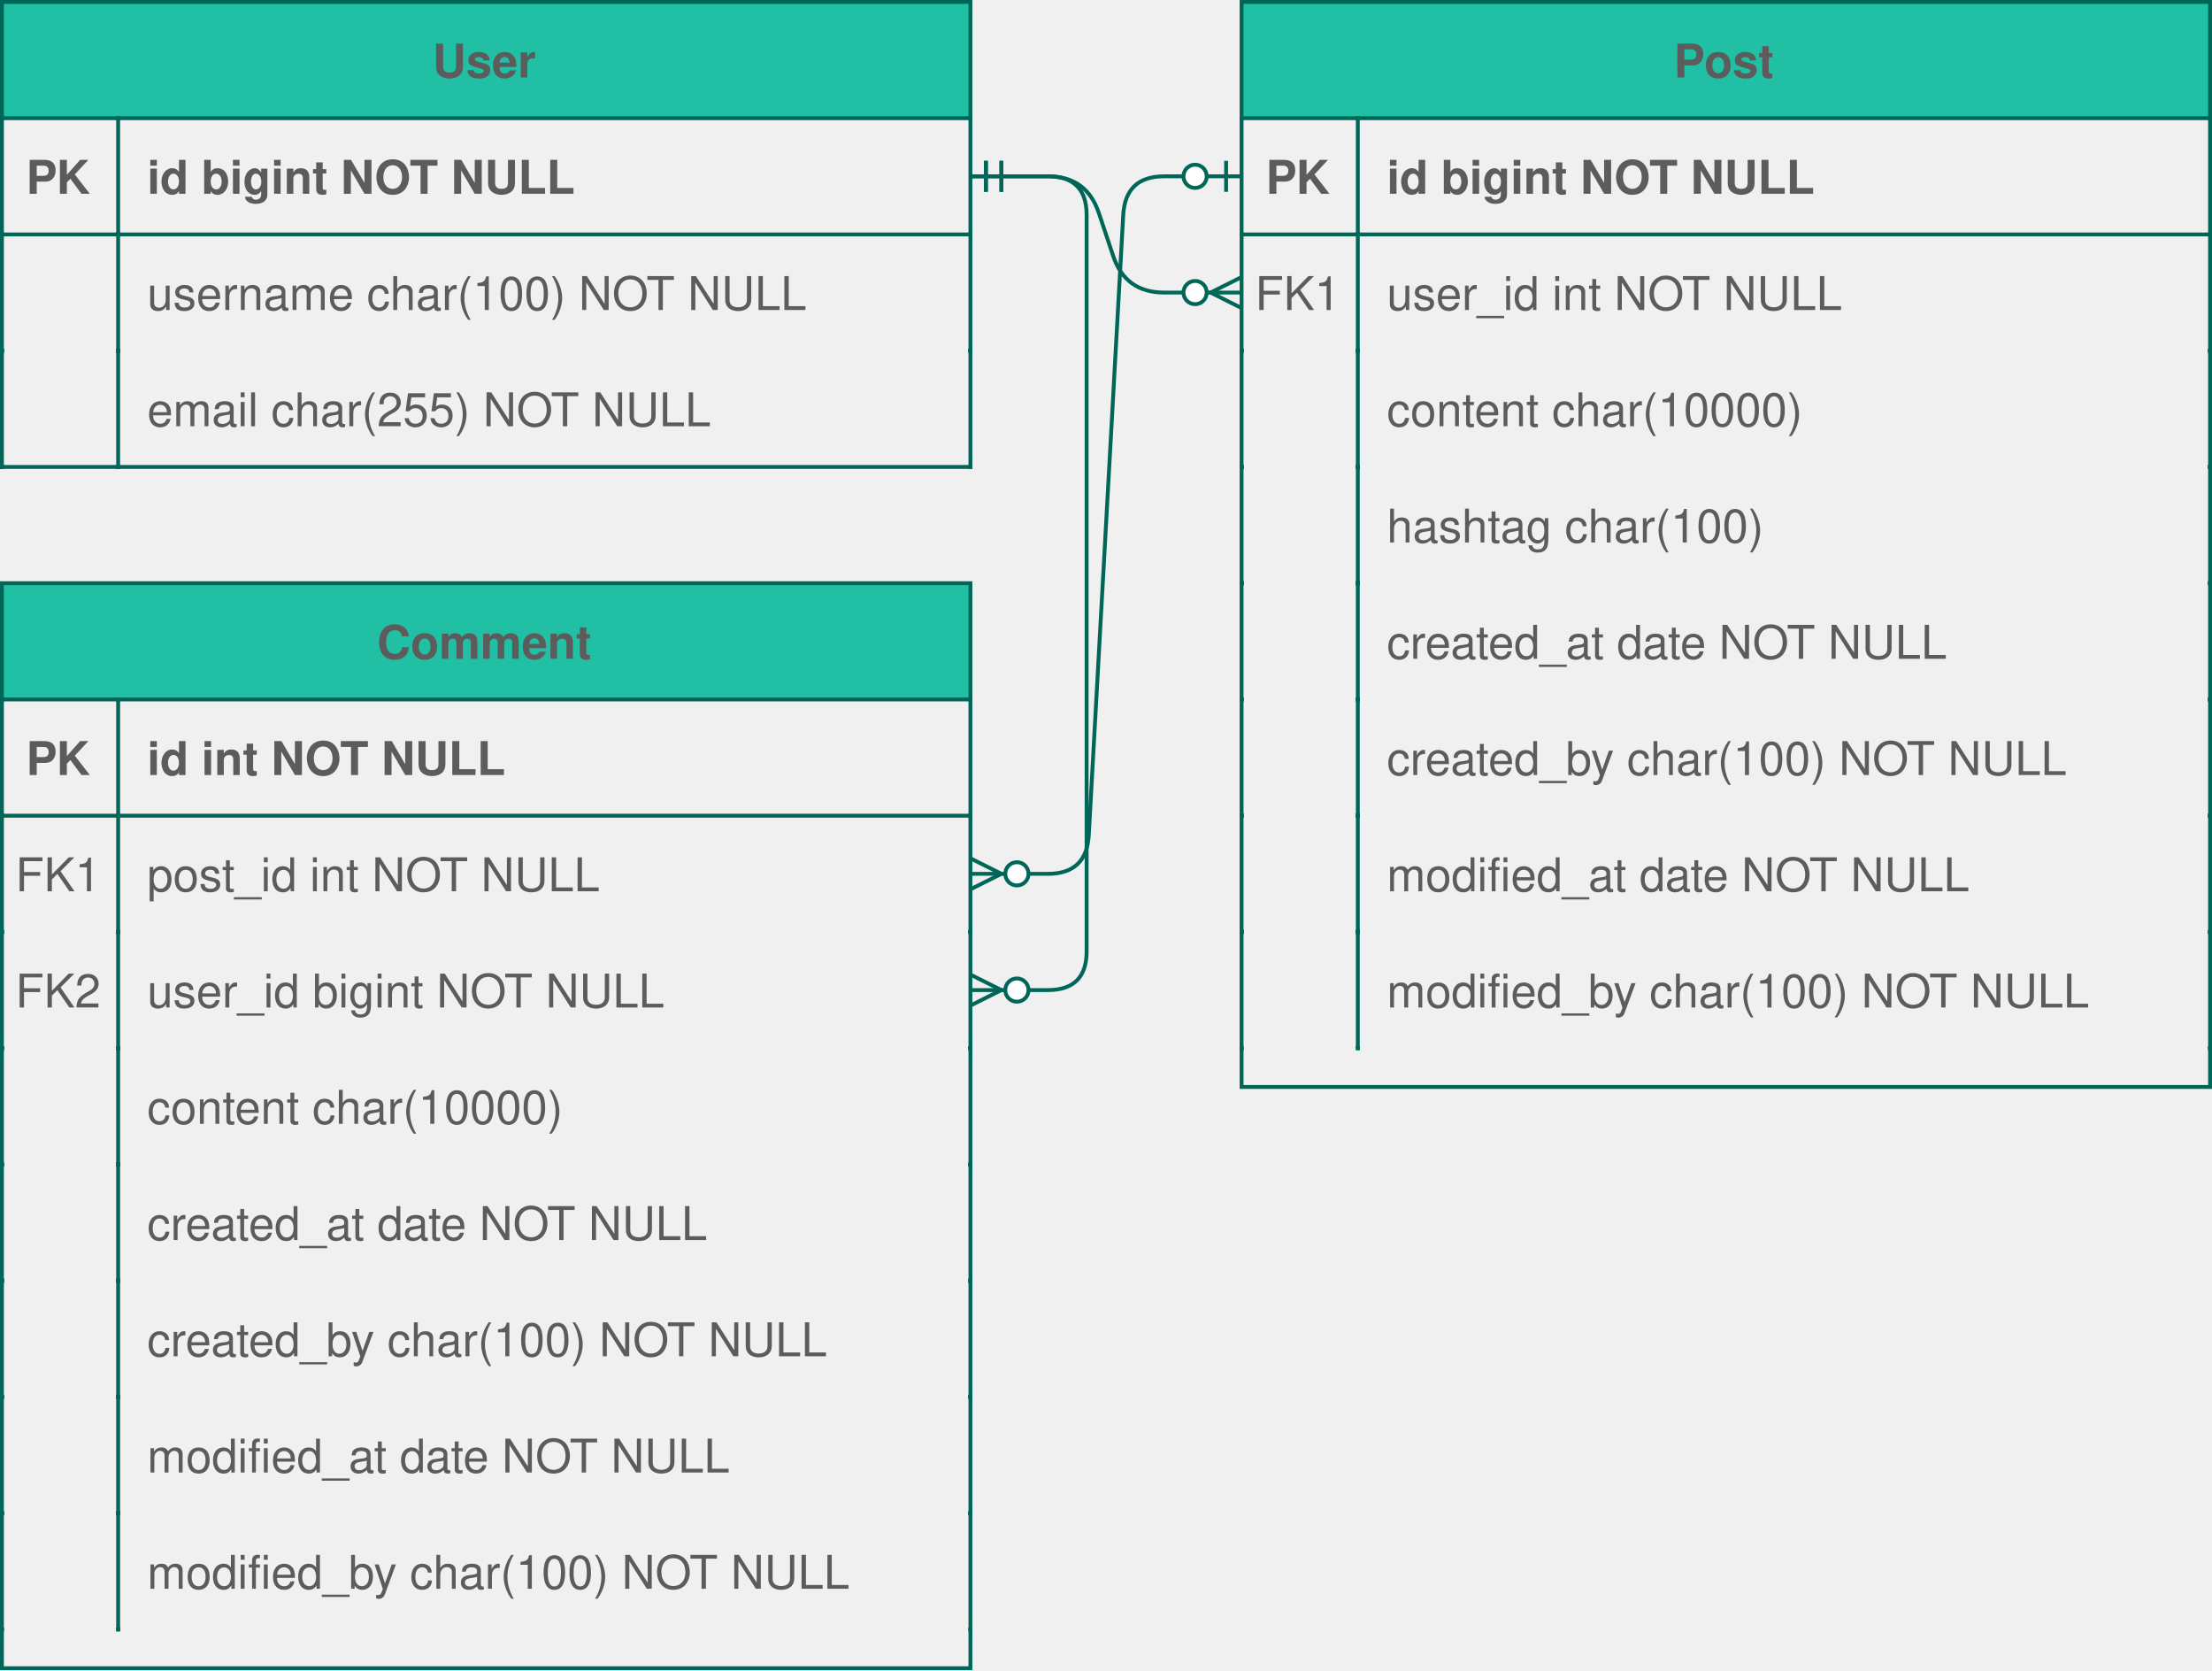
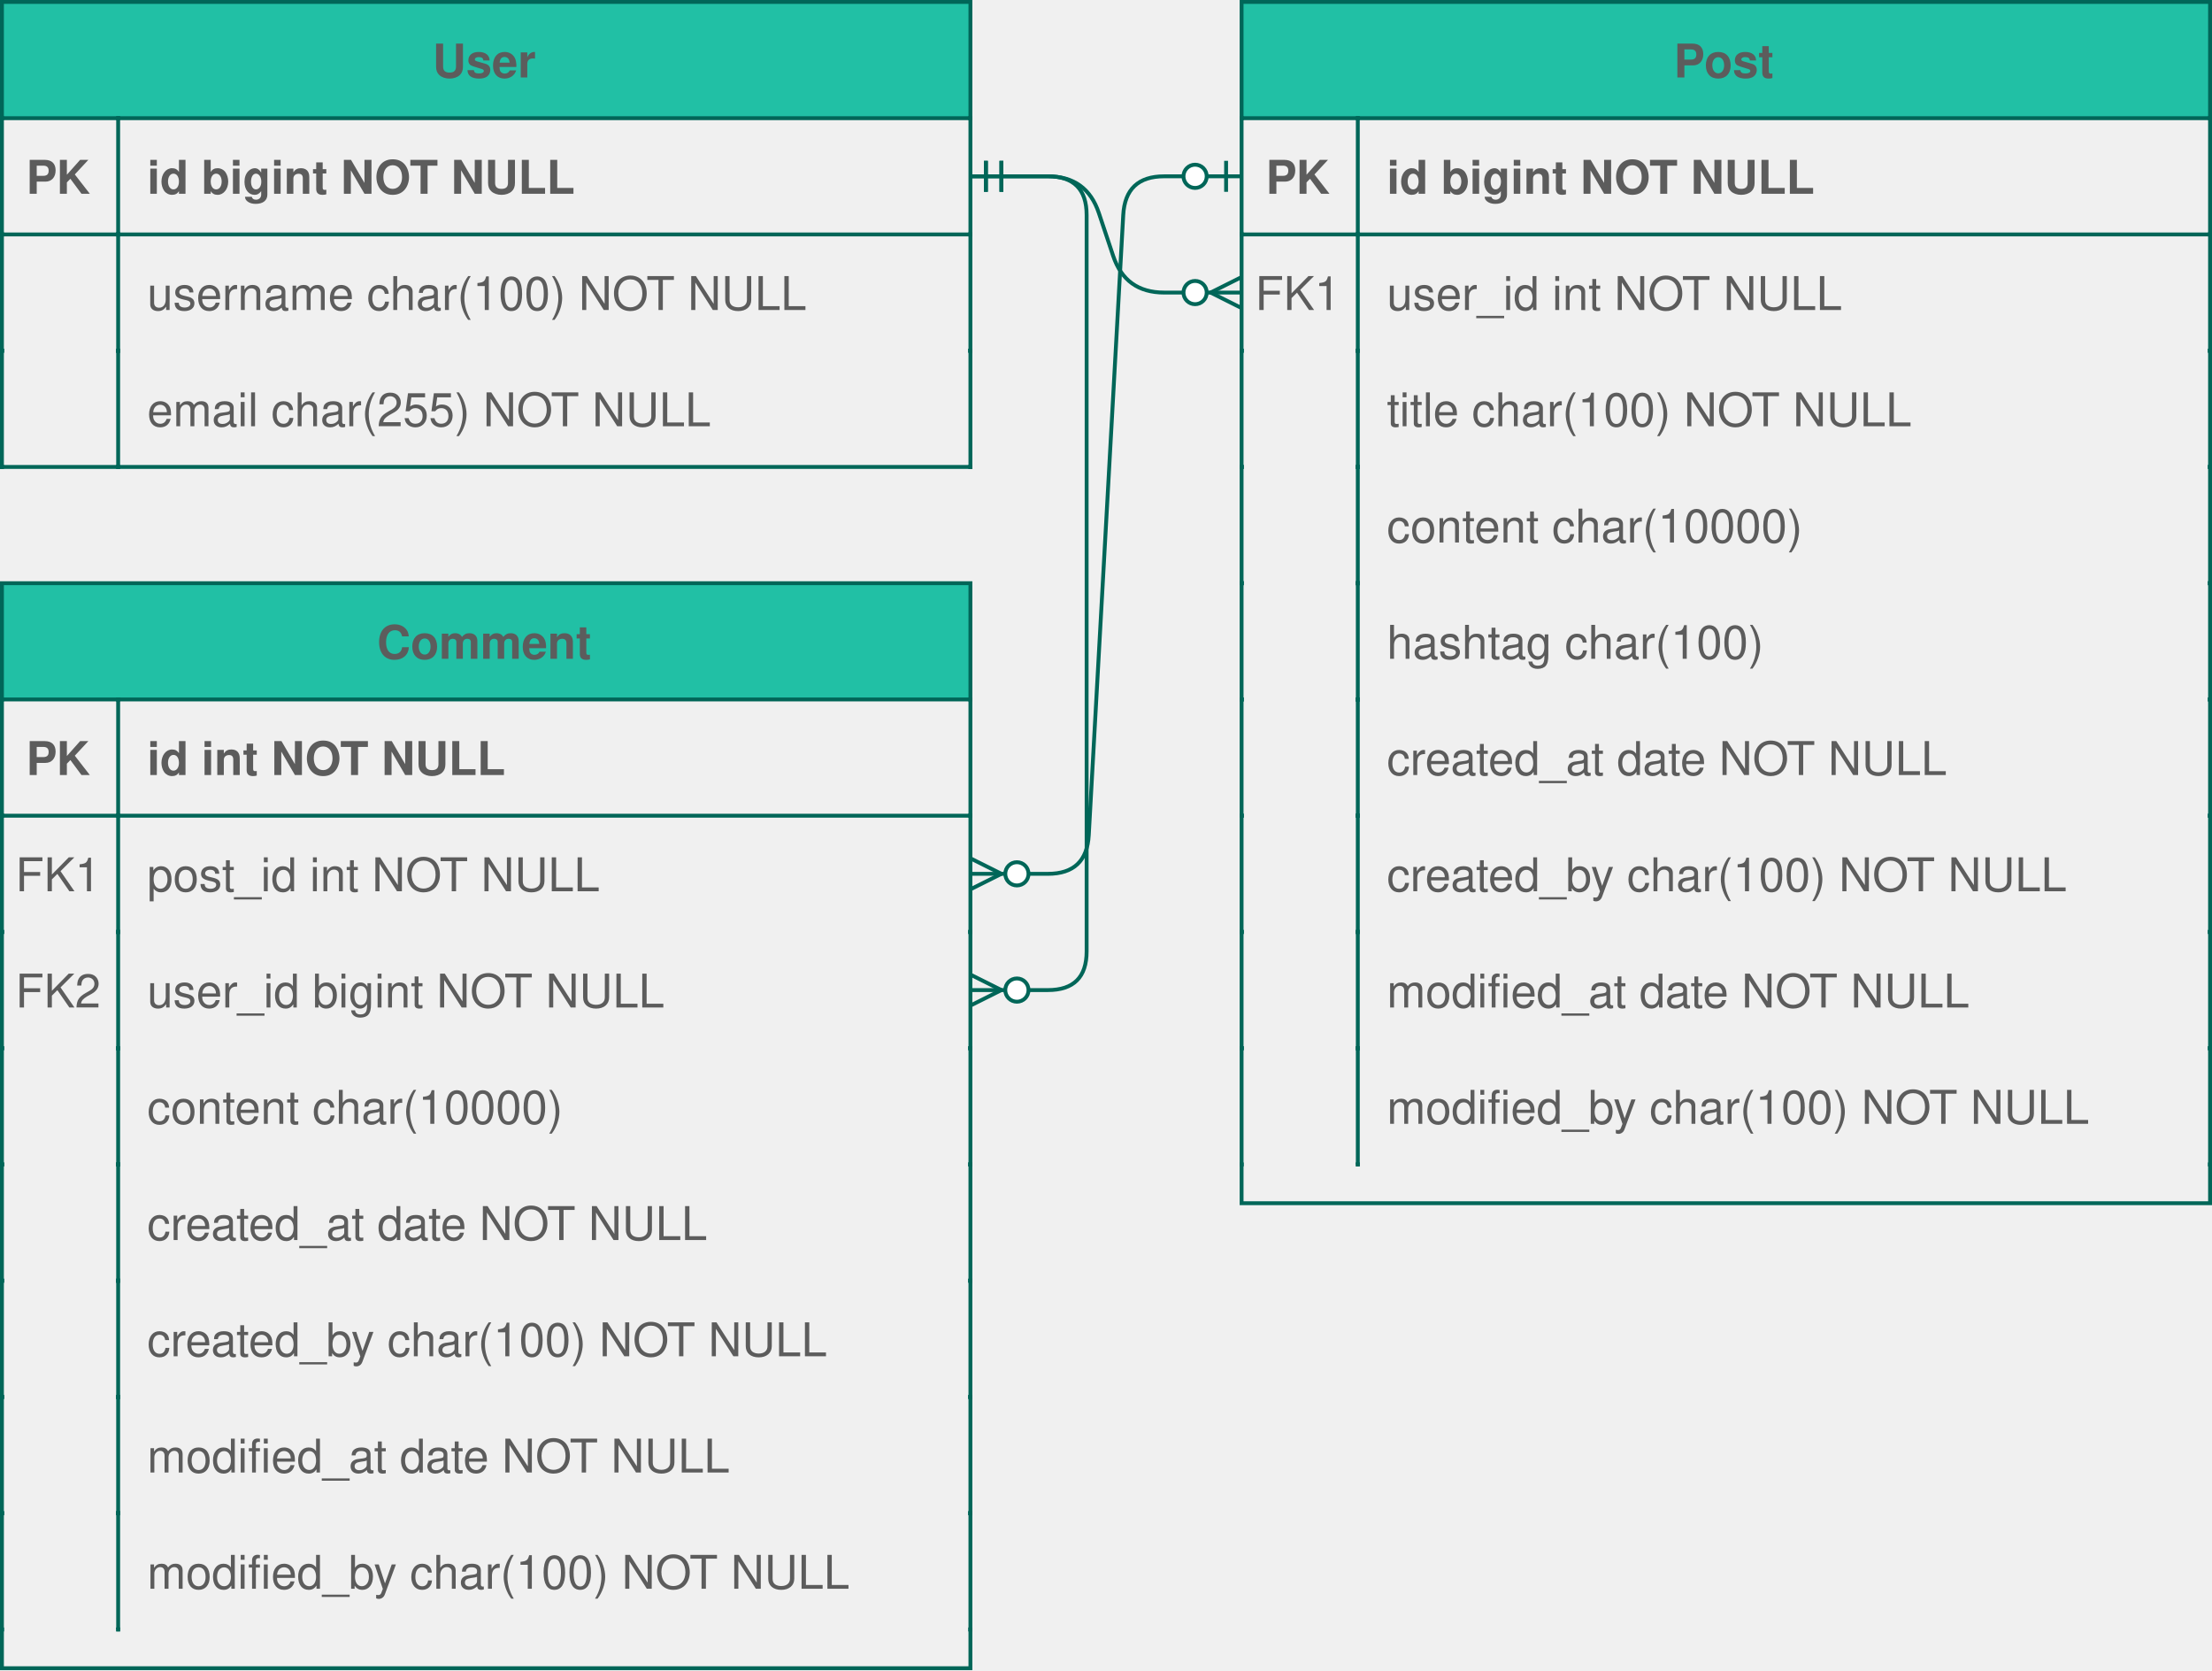
- <svg xmlns="http://www.w3.org/2000/svg" version="1.1" width="571px" height="431px" viewBox="-0.5 -0.5 571 431" content="&lt;mxfile host=&quot;app.diagrams.net&quot; modified=&quot;2022-08-31T13:16:47.227Z&quot; agent=&quot;5.0 (X11; Linux x86_64) AppleWebKit/537.36 (KHTML, like Gecko) Chrome/104.0.0.0 Safari/537.36&quot; etag=&quot;pxDpmgFO8CzekE-eEP62&quot; version=&quot;20.2.7&quot; type=&quot;github&quot;&gt;&lt;diagram id=&quot;R2lEEEUBdFMjLlhIrx00&quot; name=&quot;Page-1&quot;&gt;7Z1bc5s4FMc/jWd2H5rhYrDzGDtJO1OnzSTttvvUkY2M2QDyCiWx8+krgYQvwgm45hJQ62lBCIF0ftIfHXTsnjkOVh8xWC5ukAP9nqE5q5552TMMXTOH9D+Wsk5SrGE/SXCx5/BMm4R77wWKM3nqo+fAaCcjQcgn3nI3cYbCEM7IThrAGD3vZpsjf/eqS+BCKeF+Bnw59YfnkEWSOrS0Tfon6LkLcWVd40cCIDLzhGgBHPS8kwRX5BqFhN/iLcQBCGFI6JEbgB8g7llXC0JYTS96xjX9zFnuMxch14dg6UVnMxTQ5FlEs1zPQeD5rJm3ChrxgujlzKueOcYIkWQrWI2hz2wlzJDc0/WBo2k7YFZujhPGH57WkweNhJ+ezX/IzY17O5h+MJJSnoD/yNv3FkWEtw9Zi0anTbVkmwRMWdIoIgATzoap0QRqbQK8kFbMvNTjfd8Hy8iLsycpC893JmCNHokoSOyN5t4KOncJGiwvpWRCC2O7rHDWyPf8Zthh4HtuSLdntObsiiMMI3ovExCRtIDH0IGOON/z/THyEY4rYxr6WLuw4lpg9AC3jmiabVtDfsWtdGvM/tJ0uc25GZ4gJnC1lcRt8BGiABK8pln40X6fs8b7ny7Ye97QbAiaF1skG0OeCDieblr2xup0gxu+AASmBMFBAGjViQf8O9qzQejGLOyamrW3g9HyG8AuJDxhiTxmqasnmPStfaOEKIQiW1w5a0Q/tLpj7czqWfQGxnRf3+zTD8uOqZFCakVKHrsUpAA8QwbBiKAlv44P5+I2MG9Mtj1FhNCumoXLKbB4tbO9zQpnw8yJhlkWGX15ePhchA1E6zr340F24TkODJOhggkD2PCSgUKm/VKb7Rtzf4CoyJ5mbntuGdAsaD9e2KZVC5cGfNr3QkDgiDVLJEGR3ufxnFgSJzS7oU0914vV88vXb+zf75NJL1XfJgEkFCXJO4qWYOaF7iQ5094jzGoiYavDI4ZxUuJyFVcBcnaXRUtrsGjZdYvWQCLj+rPewEGnIgPauQ3YdpUaSmA8RhD/iqVK1qnG8fKmSDUOqDaL0uqHHdpf1i8P/989PXvW9/mPe/yhbyoROgI5CaW8unRQhM4rFKFsEvoNHEEqsdYrHaPVkpNdb3lmxFxliU9xtgD4L12jf/7ujY3exbucGTWPqe6pjq1UpxGqk9uXW57sDBo4htQ4RNgdlR15qrMA0YIAd0t2lOickKg2i07mSHguEaZEqBH+N92qUIQyb1ksFTiSjXelSm/a7zy3/VokStlY6BIWMwzpJZ1fgE2HHLqpfHCnpqrNwpSp0GYhX78SovJmQ8O6Z0Nme3XnmGdXs/3Ck11veYGTEJ7pemdCpNTn1Gx1T34KOf6V/JQmP+mK5frkx2rgGFLjENHvqPzIS5UC5HhzT018SuWqe9JTyPmvpKc86enXLj3DBo4hNQ4Rg45Kj+ylT6VHTX1KhqvN+pPt4JXn2WMUBPFilwNAqYCyfcQKB5Sliw6E+AxqDyjT5bihDj2ZVBiBpOcPEGlKSJkur4hTMWUZXUe9L9TleTPNH69ZUVFlFTHWvWcYOXqoQ9JV4bqI4tJVe2CZLq+q63RkWdpXlFbp8kR7iSKiYsvKQ6rN0pTpZ7DVwpaq3Lv6gdCSpkSX2UaGEhV6UHlXSnSMV85uvxJl11t2wm2inDO/kKNx0DTY13uIqjaLUfYLsD9b463Uqbx5UqVRaNlwyCu9GzjMVBXAoeU2YIu0Kbsp5MeW7Gjo5sHSlAlSAZrarEmZ4mwVWvSgJKi8CVKlMWjZLJw3cBCp77k16RqtVpzs53X5MVXFnJWPVfekp9BSbyU9JUpP7VFnVqGvY2m/9FjdlB5LfpOsos4qYqt7+qO8bw3Rn/rDzqxCX0LZfv0xOqo/8iJcFXZWAVed055+IVeL0p4Staf2uDNxsUYNIjV+W9x5R7VHfgGo4s6qgqtFAoSm/7HfkDM0H0yhnxT4PUp+Po09wMxBxDFMUl5/+7g9eHKKVUhaFSFpuVckpBlzwljgeoOyWaW7HNcib8RVpFxF783fX6ScoSLlXrWoipRLmyIzUk79/lqVjLXoqSsndCpSrqnSVXuknCFHyjVw1KnKfipMLm0KOUyOBSeEIIDKKVAqWW2Wp0zviKEWg1b2ZWgNj5YzCr2geFfic4zf0OjoWlBxyS3xgQHwfKE8hmUp5Tk9Vp1THlv220gkQceFYj5Lm9Uj6zvoA+Kh8GpzJJn1Jh5ondZ+tCABc4IzJwsMnQuMY96u7l4gRt/QDQjXPe633hwLQOh8jUnboJEUQGv5k3MS7/zLds4ssXu52j54uRZ7K4/8FGXQ7a2z6N7mJLaz/kMMWSsdhFBEw6NHPIOvqROfwxMh5ocyvv1bYfTZVCYsTcSxBZ927/gVjG9R4pwRHUQsXBVO7IG1W0RSU37WBlupoL69W5Bl7hWUtIRU0Mn4z/HT7NXxnxxLeoBgVyvA7m6vqZVkMyfI+tvfdloqyYM9kvvne4NwXpL3C9IHewWVTPJAfmJoxEiejt16B8fuY7/toVTkrV1Q00WgRYk3tL2C9rvO0cTTXYwQ2c6OwXJxgxz2Yv3qNw==&lt;/diagram&gt;&lt;/mxfile&gt;" resource="https://app.diagrams.net/#HiksadNorth%2Ffc-board%2Fdev%2Fdocuments%2FERD_diagram.drawio.svg">
+ <svg xmlns="http://www.w3.org/2000/svg" version="1.1" width="571px" height="431px" viewBox="-0.5 -0.5 571 431" content="&lt;mxfile host=&quot;app.diagrams.net&quot; modified=&quot;2022-08-31T13:49:45.774Z&quot; agent=&quot;5.0 (X11; Linux x86_64) AppleWebKit/537.36 (KHTML, like Gecko) Chrome/104.0.0.0 Safari/537.36&quot; etag=&quot;QBjd7AA_T-t09Orhz32t&quot; version=&quot;20.2.7&quot; type=&quot;github&quot;&gt;&lt;diagram id=&quot;R2lEEEUBdFMjLlhIrx00&quot; name=&quot;Page-1&quot;&gt;7V1bc5s4FP41ntl9aIaLwc5j7CTtTJNuJmm33aeObGTMBiOvUBK7v34lkPBFOAHXgAKaehokxAHpfDqfdKQDPXu8WH3EYDm/RR4Me5bhrXr2Zc+yTMMe0j8sZ53mOMN+muHjwOOFNhkPwS8oruS5T4EH452CBKGQBMvdzCmKIjglO3kAY/SyW2yGwt27LoEPpYyHKQjl3O+BR+Zp7tAxNvmfYODPxZ1Ng59ZAFGYZ8Rz4KGXnSy4ItcoIvwR7yBegAhGhJ65BfgR4p5zNSeE1fSiZ13T34yVPvMR8kMIlkF8NkULmj2NaZHrGVgEIWvmLUEjLojezr7q2WOMEEmPFqsxDJmuhBrSZ7o+cDZrB8zkFrhg/OF5ffNokOjTi/03ub317waTD1Yq5RmET7x971BMePuQtWh02lRLdkjAhGWNYgIw4diwDZpBtU1AENGK2Zdmkg5DsIyDpHiaMw9C7was0RMRgkRqNAtW0LtPocHKUpTcUGEsyYSzRn7gD8NOgzDwI3o8pTVndxxhGNNnuQExyQQ8RR70xPVBGI5RiHBSGdsyx8aFk9QCo0e4dcYwXNcZ8jtu5Ttj9o/my23O1fAMMYGrrSyug48QLSDBa1qEn+33OdZ4/zMF9l42aLYEmudbSLZFDwQcnn4me6N1esAVXwIEtgSCgwCgVScBCO9pzwaRn2BhV9WsvT2Mll8B9iHhGUsUME1dPcO0b+0rJUIRFMWSyjkj+qPVHRtnTs+hDzCmaXOTpj9WHFMlRVSLFHnsVpAC4AUyEIwIWvL7hHAmHgPzxmTHE0QI7ap5cDkFLF7tbG9jhWPDLgqNqpDRl83D5zLYQLSuszAxsvPA82CUmgpGDGCDlxwo5Oov09m+MvcNRE36tAvrc0uBdkn9cWGbVi0tDYS070WAwBFrllgCRfacx+PEkXBCi1vGJPCDhD2//PWV/f/t5qaXsa9KABKMkpYdxUswDSL/Jr3S3UOYoyLCVocthnVSxBUSVwPk3C6TlqEwablNk9ZAQsb1Z1NBo1OTAt3CCmw7Sw0lYDzFEP9MqErmKeXw8iZJKQeoNpPS6rsbuV/Wvx7/u39+CZxvs+8P+MOglJ3RJDQ6AKWivHSQhM5rJKF8JJQajrwrxnlDW690jFZTTn69Zd8KCUjysNM5wH+YhvGn5p2Tw6pzxNO3NfEoQTzF3blVMU+/r6ANac5EpD2je8zTl31ybJEmXc0S3MPYZ2z1Lt6lT049THWPdlxNO2rQjtM47QwUtCENmgi3o7QjO9nmIJ4T4O9MeTTpnAxRbSadXEt4LiFMk5ASKz/msOmlH7FF5khsvCtWelN/54X11yJSyoeFKcFiiiG9pfcTsOmQRw+1F+7UqGozMeUytK1Xf9SYDWWblRubDdnt5Z1jxq52+4knv97y8o8gnsm6p9eAqsRW9+inlONf00919NNvnH4cBW1Igyai31H6kTfJLpAXzAI98akUV92jnlLOf0091VHPoHHqGSpoQxo0EYOOUo/spc+oR099KgZXm/kn38Erz7PHaLFINrscAJQOZd6HWOlQ5myvW1nysYYnYJ98IMgRqx0amdQY+2oWD01UJZjZlHfE6WjmnK6j1wtNed5Myyd7VnQ8c00Y694YRo5b7RB11bgvojx1NR7SbMq76jod05z1Fc1VpjzRXqKY6Kjm6iDVZmrK9TO4emNLXe5d80BoiSpxza6Vw0SlBirviomO8cq57Wei/HrLTrjN+zVyXwWlHGgU9vUeQlWbySh/Aez39nhrdqpunlRr8HM+OOSd3gqamboCOIzCCmwRN+U3hTxsyY+GVg8sqkyQSqCpzZyUS85OqU0PmoKqmyA1HwjtnCtoRJobt6Zdo9WMkz9el4epOuaselh1j3pKbfXW1FMh9dQZ/pyPhVKvY2k/9TjdpB5HXknWUWc1Yat7/KO9b4rwT/NRz06pt1C2n3+sjvKPvAlXh53VgKvOcU+/lKtFc0+F3NN4yLO4mVJGpMG3xZ13lHvkBUAdd1YXuFpEQGjyL/t6qWWEYALDVOC3OP1wJxvAzEDMYZjmvL76uG08OYp1SFodIWmFdyRkBQuCscT9BlVjlSY5XMusiOtIuZrWzd9fpJylI+Ve1aiOlMuaIjdSTn/5s06MtWjUVRB0OlJOVepqPFLOkiPlFLQ6delPh8llTSGHybHghAgs9LfYqkVWm+kp1zti6c2gtb0MTfFoOavUAsW7Ip9j/IZWR/eCiltukQ9cgCAUzGM5jmae08Oqc8zjyn4bCUnQ86GYz9JmDcj6HoaABCi62pxJZ72pB9qktR/NyYI5wZmTBUbeBcYJ3q7uf0GMvqJbEK173G+9ObcAkfdXgrQNNFIBtJY/OE6SxD8sceaI5OVq++TlWqRWAfkhZNDjratoanMRS6x/E4aslQ6CUETDoyc8ha+xE5/DE0Hmhwq+/a0wOjaVEZZl4kSDz7tP/AqM71DqnBEdRGxcFU7sgbMrIq0pv2oDW0lQ390V5Nh7gtKWkASdDP+yN6pB/Kfn0h4gsGuUwO5ur2kUyXZBIJtvv+20UiQP9pDcP98zwkWRvC/IHOwJqhjJA3nEoIQlz2y32UHbfezbHiqFvLML1GwTaFnEW8aeoP2uczTiaRIjRLaLY7Cc3yKPLaxf/Q8=&lt;/diagram&gt;&lt;/mxfile&gt;" resource="https://app.diagrams.net/#HiksadNorth%2Ffc-board%2Fdev%2Fdocuments%2FERD_diagram.drawio.svg">
  <defs>
    <clipPath id="mx-clip-320-30-30-30-0">
      <rect x="320" y="30" width="30" height="30" />
    </clipPath>
    <clipPath id="mx-clip-356-30-214-30-0">
      <rect x="356" y="30" width="214" height="30" />
    </clipPath>
    <clipPath id="mx-clip-320-60-30-30-0">
      <rect x="320" y="60" width="30" height="30" />
    </clipPath>
    <clipPath id="mx-clip-356-60-214-30-0">
      <rect x="356" y="60" width="214" height="30" />
    </clipPath>
    <clipPath id="mx-clip-356-90-214-30-0">
      <rect x="356" y="90" width="214" height="30" />
    </clipPath>
    <clipPath id="mx-clip-356-120-214-30-0">
      <rect x="356" y="120" width="214" height="30" />
    </clipPath>
    <clipPath id="mx-clip-356-150-214-30-0">
      <rect x="356" y="150" width="214" height="30" />
    </clipPath>
    <clipPath id="mx-clip-356-180-214-30-0">
      <rect x="356" y="180" width="214" height="30" />
    </clipPath>
    <clipPath id="mx-clip-356-210-214-30-0">
      <rect x="356" y="210" width="214" height="30" />
    </clipPath>
    <clipPath id="mx-clip-356-240-214-30-0">
      <rect x="356" y="240" width="214" height="30" />
    </clipPath>
+     <clipPath id="mx-clip-356-270-214-30-0">
+       <rect x="356" y="270" width="214" height="30" />
+     </clipPath>
    <clipPath id="mx-clip-0-180-30-30-0">
      <rect x="0" y="180" width="30" height="30" />
    </clipPath>
    <clipPath id="mx-clip-36-180-214-30-0">
      <rect x="36" y="180" width="214" height="30" />
    </clipPath>
    <clipPath id="mx-clip-0-210-30-30-0">
      <rect x="0" y="210" width="30" height="30" />
    </clipPath>
    <clipPath id="mx-clip-36-210-214-30-0">
      <rect x="36" y="210" width="214" height="30" />
    </clipPath>
    <clipPath id="mx-clip-0-240-30-30-0">
      <rect x="0" y="240" width="30" height="30" />
    </clipPath>
    <clipPath id="mx-clip-36-240-214-30-0">
      <rect x="36" y="240" width="214" height="30" />
    </clipPath>
    <clipPath id="mx-clip-36-270-214-30-0">
      <rect x="36" y="270" width="214" height="30" />
    </clipPath>
    <clipPath id="mx-clip-36-300-214-30-0">
      <rect x="36" y="300" width="214" height="30" />
    </clipPath>
    <clipPath id="mx-clip-36-330-214-30-0">
      <rect x="36" y="330" width="214" height="30" />
    </clipPath>
    <clipPath id="mx-clip-36-360-214-30-0">
      <rect x="36" y="360" width="214" height="30" />
    </clipPath>
    <clipPath id="mx-clip-36-390-214-30-0">
      <rect x="36" y="390" width="214" height="30" />
    </clipPath>
    <clipPath id="mx-clip-0-30-30-30-0">
      <rect x="0" y="30" width="30" height="30" />
    </clipPath>
    <clipPath id="mx-clip-36-30-214-30-0">
      <rect x="36" y="30" width="214" height="30" />
    </clipPath>
    <clipPath id="mx-clip-36-60-214-30-0">
      <rect x="36" y="60" width="214" height="30" />
    </clipPath>
    <clipPath id="mx-clip-36-90-214-30-0">
      <rect x="36" y="90" width="214" height="30" />
    </clipPath>
  </defs>
  <g>
    <path d="M 320 30 L 320 0 L 570 0 L 570 30" fill="#21c0a5" stroke="#006658" stroke-miterlimit="10" pointer-events="all" />
-     <path d="M 320 30 L 320 280 L 570 280 L 570 30" fill="none" stroke="#006658" stroke-miterlimit="10" pointer-events="none" />
+     <path d="M 320 30 L 320 310 L 570 310 L 570 30" fill="none" stroke="#006658" stroke-miterlimit="10" pointer-events="none" />
    <path d="M 320 30 L 570 30" fill="none" stroke="#006658" stroke-miterlimit="10" pointer-events="none" />
-     <path d="M 350 30 L 350 60 L 350 90 L 350 120 L 350 150 L 350 180 L 350 210 L 350 240 L 350 270" fill="none" stroke="#006658" stroke-miterlimit="10" pointer-events="none" />
+     <path d="M 350 30 L 350 60 L 350 90 L 350 120 L 350 150 L 350 180 L 350 210 L 350 240 L 350 270 L 350 300" fill="none" stroke="#006658" stroke-miterlimit="10" pointer-events="none" />
    <g fill="#5C5C5C" font-family="Helvetica" font-weight="bold" pointer-events="none" text-anchor="middle" font-size="12px">
      <text x="444.5" y="19.5">Post</text>
    </g>
    <path d="M 320 30 M 570 30 M 570 60 L 320 60" fill="none" stroke="#006658" stroke-linecap="square" stroke-miterlimit="10" pointer-events="none" />
    <path d="M 320 30 M 350 30 M 350 60 M 320 60" fill="none" stroke="#006658" stroke-linecap="square" stroke-miterlimit="10" pointer-events="none" />
    <g fill="#5C5C5C" font-family="Helvetica" font-weight="bold" pointer-events="none" clip-path="url(#mx-clip-320-30-30-30-0)" text-anchor="middle" font-size="12px">
      <text x="334.5" y="49.5">PK</text>
    </g>
    <path d="M 350 30 M 570 30 M 570 60 M 350 60" fill="none" stroke="#006658" stroke-linecap="square" stroke-miterlimit="10" pointer-events="none" />
    <g fill="#5C5C5C" font-family="Helvetica" font-weight="bold" text-decoration="underline" pointer-events="none" clip-path="url(#mx-clip-356-30-214-30-0)" font-size="12px">
      <text x="357.5" y="49.5">id bigint NOT NULL </text>
    </g>
    <path d="M 320 60 M 570 60 M 570 90 M 320 90" fill="none" stroke="#006658" stroke-linecap="square" stroke-miterlimit="10" pointer-events="none" />
    <path d="M 320 60 M 350 60 M 350 90 M 320 90" fill="none" stroke="#006658" stroke-linecap="square" stroke-miterlimit="10" pointer-events="none" />
    <g fill="#5C5C5C" font-family="Helvetica" pointer-events="none" clip-path="url(#mx-clip-320-60-30-30-0)" text-anchor="middle" font-size="12px">
      <text x="334.5" y="79.5">FK1</text>
    </g>
    <path d="M 350 60 M 570 60 M 570 90 M 350 90" fill="none" stroke="#006658" stroke-linecap="square" stroke-miterlimit="10" pointer-events="none" />
    <g fill="#5C5C5C" font-family="Helvetica" pointer-events="none" clip-path="url(#mx-clip-356-60-214-30-0)" font-size="12px">
      <text x="357.5" y="79.5">user_id int NOT NULL</text>
    </g>
    <path d="M 320 90 M 570 90 M 570 120 M 320 120" fill="none" stroke="#006658" stroke-linecap="square" stroke-miterlimit="10" pointer-events="none" />
    <path d="M 320 90 M 350 90 M 350 120 M 320 120" fill="none" stroke="#006658" stroke-linecap="square" stroke-miterlimit="10" pointer-events="none" />
    <path d="M 350 90 M 570 90 M 570 120 M 350 120" fill="none" stroke="#006658" stroke-linecap="square" stroke-miterlimit="10" pointer-events="none" />
    <g fill="#5C5C5C" font-family="Helvetica" pointer-events="none" clip-path="url(#mx-clip-356-90-214-30-0)" font-size="12px">
-       <text x="357.5" y="109.5">content char(10000) </text>
+       <text x="357.5" y="109.5">title char(100) NOT NULL</text>
    </g>
    <path d="M 320 120 M 570 120 M 570 150 M 320 150" fill="none" stroke="#006658" stroke-linecap="square" stroke-miterlimit="10" pointer-events="none" />
    <path d="M 320 120 M 350 120 M 350 150 M 320 150" fill="none" stroke="#006658" stroke-linecap="square" stroke-miterlimit="10" pointer-events="none" />
    <path d="M 350 120 M 570 120 M 570 150 M 350 150" fill="none" stroke="#006658" stroke-linecap="square" stroke-miterlimit="10" pointer-events="none" />
    <g fill="#5C5C5C" font-family="Helvetica" pointer-events="none" clip-path="url(#mx-clip-356-120-214-30-0)" font-size="12px">
-       <text x="357.5" y="139.5">hashtag char(100) </text>
+       <text x="357.5" y="139.5">content char(10000) </text>
    </g>
    <path d="M 320 150 M 570 150 M 570 180 M 320 180" fill="none" stroke="#006658" stroke-linecap="square" stroke-miterlimit="10" pointer-events="none" />
    <path d="M 320 150 M 350 150 M 350 180 M 320 180" fill="none" stroke="#006658" stroke-linecap="square" stroke-miterlimit="10" pointer-events="none" />
    <path d="M 350 150 M 570 150 M 570 180 M 350 180" fill="none" stroke="#006658" stroke-linecap="square" stroke-miterlimit="10" pointer-events="none" />
    <g fill="#5C5C5C" font-family="Helvetica" pointer-events="none" clip-path="url(#mx-clip-356-150-214-30-0)" font-size="12px">
-       <text x="357.5" y="169.5">created_at date NOT NULL</text>
+       <text x="357.5" y="169.5">hashtag char(100) </text>
    </g>
    <path d="M 320 180 M 570 180 M 570 210 M 320 210" fill="none" stroke="#006658" stroke-linecap="square" stroke-miterlimit="10" pointer-events="none" />
    <path d="M 320 180 M 350 180 M 350 210 M 320 210" fill="none" stroke="#006658" stroke-linecap="square" stroke-miterlimit="10" pointer-events="none" />
    <path d="M 350 180 M 570 180 M 570 210 M 350 210" fill="none" stroke="#006658" stroke-linecap="square" stroke-miterlimit="10" pointer-events="none" />
    <g fill="#5C5C5C" font-family="Helvetica" pointer-events="none" clip-path="url(#mx-clip-356-180-214-30-0)" font-size="12px">
-       <text x="357.5" y="199.5">created_by char(100) NOT NULL</text>
+       <text x="357.5" y="199.5">created_at date NOT NULL</text>
    </g>
    <path d="M 320 210 M 570 210 M 570 240 M 320 240" fill="none" stroke="#006658" stroke-linecap="square" stroke-miterlimit="10" pointer-events="none" />
    <path d="M 320 210 M 350 210 M 350 240 M 320 240" fill="none" stroke="#006658" stroke-linecap="square" stroke-miterlimit="10" pointer-events="none" />
    <path d="M 350 210 M 570 210 M 570 240 M 350 240" fill="none" stroke="#006658" stroke-linecap="square" stroke-miterlimit="10" pointer-events="none" />
    <g fill="#5C5C5C" font-family="Helvetica" pointer-events="none" clip-path="url(#mx-clip-356-210-214-30-0)" font-size="12px">
-       <text x="357.5" y="229.5">modified_at date NOT NULL</text>
+       <text x="357.5" y="229.5">created_by char(100) NOT NULL</text>
    </g>
    <path d="M 320 240 M 570 240 M 570 270 M 320 270" fill="none" stroke="#006658" stroke-linecap="square" stroke-miterlimit="10" pointer-events="none" />
    <path d="M 320 240 M 350 240 M 350 270 M 320 270" fill="none" stroke="#006658" stroke-linecap="square" stroke-miterlimit="10" pointer-events="none" />
    <path d="M 350 240 M 570 240 M 570 270 M 350 270" fill="none" stroke="#006658" stroke-linecap="square" stroke-miterlimit="10" pointer-events="none" />
    <g fill="#5C5C5C" font-family="Helvetica" pointer-events="none" clip-path="url(#mx-clip-356-240-214-30-0)" font-size="12px">
-       <text x="357.5" y="259.5">modified_by char(100) NOT NULL</text>
+       <text x="357.5" y="259.5">modified_at date NOT NULL</text>
+     </g>
+     <path d="M 320 270 M 570 270 M 570 300 M 320 300" fill="none" stroke="#006658" stroke-linecap="square" stroke-miterlimit="10" pointer-events="none" />
+     <path d="M 320 270 M 350 270 M 350 300 M 320 300" fill="none" stroke="#006658" stroke-linecap="square" stroke-miterlimit="10" pointer-events="none" />
+     <path d="M 350 270 M 570 270 M 570 300 M 350 300" fill="none" stroke="#006658" stroke-linecap="square" stroke-miterlimit="10" pointer-events="none" />
+     <g fill="#5C5C5C" font-family="Helvetica" pointer-events="none" clip-path="url(#mx-clip-356-270-214-30-0)" font-size="12px">
+       <text x="357.5" y="289.5">modified_by char(100) NOT NULL</text>
    </g>
    <path d="M 0 180 L 0 150 L 250 150 L 250 180" fill="#21c0a5" stroke="#006658" stroke-miterlimit="10" pointer-events="none" />
    <path d="M 0 180 L 0 430 L 250 430 L 250 180" fill="none" stroke="#006658" stroke-miterlimit="10" pointer-events="none" />
    <path d="M 0 180 L 250 180" fill="none" stroke="#006658" stroke-miterlimit="10" pointer-events="none" />
    <path d="M 30 180 L 30 210 L 30 240 L 30 270 L 30 300 L 30 330 L 30 360 L 30 390 L 30 420" fill="none" stroke="#006658" stroke-miterlimit="10" pointer-events="none" />
    <g fill="#5C5C5C" font-family="Helvetica" font-weight="bold" pointer-events="none" text-anchor="middle" font-size="12px">
      <text x="124.5" y="169.5">Comment</text>
    </g>
    <path d="M 0 180 M 250 180 M 250 210 L 0 210" fill="none" stroke="#006658" stroke-linecap="square" stroke-miterlimit="10" pointer-events="none" />
    <path d="M 0 180 M 30 180 M 30 210 M 0 210" fill="none" stroke="#006658" stroke-linecap="square" stroke-miterlimit="10" pointer-events="none" />
    <g fill="#5C5C5C" font-family="Helvetica" font-weight="bold" pointer-events="none" clip-path="url(#mx-clip-0-180-30-30-0)" text-anchor="middle" font-size="12px">
      <text x="14.5" y="199.5">PK</text>
    </g>
    <path d="M 30 180 M 250 180 M 250 210 M 30 210" fill="none" stroke="#006658" stroke-linecap="square" stroke-miterlimit="10" pointer-events="none" />
    <g fill="#5C5C5C" font-family="Helvetica" font-weight="bold" text-decoration="underline" pointer-events="none" clip-path="url(#mx-clip-36-180-214-30-0)" font-size="12px">
      <text x="37.5" y="199.5">id int NOT NULL </text>
    </g>
    <path d="M 0 210 M 250 210 M 250 240 M 0 240" fill="none" stroke="#006658" stroke-linecap="square" stroke-miterlimit="10" pointer-events="none" />
    <path d="M 0 210 M 30 210 M 30 240 M 0 240" fill="none" stroke="#006658" stroke-linecap="square" stroke-miterlimit="10" pointer-events="none" />
    <g fill="#5C5C5C" font-family="Helvetica" pointer-events="none" clip-path="url(#mx-clip-0-210-30-30-0)" text-anchor="middle" font-size="12px">
      <text x="14.5" y="229.5">FK1</text>
    </g>
    <path d="M 30 210 M 250 210 M 250 240 M 30 240" fill="none" stroke="#006658" stroke-linecap="square" stroke-miterlimit="10" pointer-events="none" />
    <g fill="#5C5C5C" font-family="Helvetica" pointer-events="none" clip-path="url(#mx-clip-36-210-214-30-0)" font-size="12px">
      <text x="37.5" y="229.5">post_id int NOT NULL</text>
    </g>
    <path d="M 0 240 M 250 240 M 250 270 M 0 270" fill="none" stroke="#006658" stroke-linecap="square" stroke-miterlimit="10" pointer-events="none" />
    <path d="M 0 240 M 30 240 M 30 270 M 0 270" fill="none" stroke="#006658" stroke-linecap="square" stroke-miterlimit="10" pointer-events="none" />
    <g fill="#5C5C5C" font-family="Helvetica" pointer-events="none" clip-path="url(#mx-clip-0-240-30-30-0)" text-anchor="middle" font-size="12px">
      <text x="14.5" y="259.5">FK2</text>
    </g>
    <path d="M 30 240 M 250 240 M 250 270 M 30 270" fill="none" stroke="#006658" stroke-linecap="square" stroke-miterlimit="10" pointer-events="none" />
    <g fill="#5C5C5C" font-family="Helvetica" pointer-events="none" clip-path="url(#mx-clip-36-240-214-30-0)" font-size="12px">
      <text x="37.5" y="259.5">user_id bigint NOT NULL</text>
    </g>
    <path d="M 0 270 M 250 270 M 250 300 M 0 300" fill="none" stroke="#006658" stroke-linecap="square" stroke-miterlimit="10" pointer-events="none" />
    <path d="M 0 270 M 30 270 M 30 300 M 0 300" fill="none" stroke="#006658" stroke-linecap="square" stroke-miterlimit="10" pointer-events="none" />
    <path d="M 30 270 M 250 270 M 250 300 M 30 300" fill="none" stroke="#006658" stroke-linecap="square" stroke-miterlimit="10" pointer-events="none" />
    <g fill="#5C5C5C" font-family="Helvetica" pointer-events="none" clip-path="url(#mx-clip-36-270-214-30-0)" font-size="12px">
      <text x="37.5" y="289.5">content char(10000)</text>
    </g>
    <path d="M 0 300 M 250 300 M 250 330 M 0 330" fill="none" stroke="#006658" stroke-linecap="square" stroke-miterlimit="10" pointer-events="none" />
    <path d="M 0 300 M 30 300 M 30 330 M 0 330" fill="none" stroke="#006658" stroke-linecap="square" stroke-miterlimit="10" pointer-events="none" />
    <path d="M 30 300 M 250 300 M 250 330 M 30 330" fill="none" stroke="#006658" stroke-linecap="square" stroke-miterlimit="10" pointer-events="none" />
    <g fill="#5C5C5C" font-family="Helvetica" pointer-events="none" clip-path="url(#mx-clip-36-300-214-30-0)" font-size="12px">
      <text x="37.5" y="319.5">created_at date NOT NULL</text>
    </g>
    <path d="M 0 330 M 250 330 M 250 360 M 0 360" fill="none" stroke="#006658" stroke-linecap="square" stroke-miterlimit="10" pointer-events="none" />
    <path d="M 0 330 M 30 330 M 30 360 M 0 360" fill="none" stroke="#006658" stroke-linecap="square" stroke-miterlimit="10" pointer-events="none" />
    <path d="M 30 330 M 250 330 M 250 360 M 30 360" fill="none" stroke="#006658" stroke-linecap="square" stroke-miterlimit="10" pointer-events="none" />
    <g fill="#5C5C5C" font-family="Helvetica" pointer-events="none" clip-path="url(#mx-clip-36-330-214-30-0)" font-size="12px">
      <text x="37.5" y="349.5">created_by char(100) NOT NULL</text>
    </g>
    <path d="M 0 360 M 250 360 M 250 390 M 0 390" fill="none" stroke="#006658" stroke-linecap="square" stroke-miterlimit="10" pointer-events="none" />
    <path d="M 0 360 M 30 360 M 30 390 M 0 390" fill="none" stroke="#006658" stroke-linecap="square" stroke-miterlimit="10" pointer-events="none" />
    <path d="M 30 360 M 250 360 M 250 390 M 30 390" fill="none" stroke="#006658" stroke-linecap="square" stroke-miterlimit="10" pointer-events="none" />
    <g fill="#5C5C5C" font-family="Helvetica" pointer-events="none" clip-path="url(#mx-clip-36-360-214-30-0)" font-size="12px">
      <text x="37.5" y="379.5">modified_at date NOT NULL</text>
    </g>
    <path d="M 0 390 M 250 390 M 250 420 M 0 420" fill="none" stroke="#006658" stroke-linecap="square" stroke-miterlimit="10" pointer-events="none" />
    <path d="M 0 390 M 30 390 M 30 420 M 0 420" fill="none" stroke="#006658" stroke-linecap="square" stroke-miterlimit="10" pointer-events="none" />
    <path d="M 30 390 M 250 390 M 250 420 M 30 420" fill="none" stroke="#006658" stroke-linecap="square" stroke-miterlimit="10" pointer-events="none" />
    <g fill="#5C5C5C" font-family="Helvetica" pointer-events="none" clip-path="url(#mx-clip-36-390-214-30-0)" font-size="12px">
      <text x="37.5" y="409.5">modified_by char(100) NOT NULL</text>
    </g>
    <path d="M 0 30 L 0 0 L 250 0 L 250 30" fill="#21c0a5" stroke="#006658" stroke-miterlimit="10" pointer-events="none" />
    <path d="M 0 30 L 0 120 L 250 120 L 250 30" fill="none" stroke="#006658" stroke-miterlimit="10" pointer-events="none" />
    <path d="M 0 30 L 250 30" fill="none" stroke="#006658" stroke-miterlimit="10" pointer-events="none" />
    <path d="M 30 30 L 30 60 L 30 90 L 30 120" fill="none" stroke="#006658" stroke-miterlimit="10" pointer-events="none" />
    <g fill="#5C5C5C" font-family="Helvetica" font-weight="bold" pointer-events="none" text-anchor="middle" font-size="12px">
      <text x="124.5" y="19.5">User</text>
    </g>
    <path d="M 0 30 M 250 30 M 250 60 L 0 60" fill="none" stroke="#006658" stroke-linecap="square" stroke-miterlimit="10" pointer-events="none" />
    <path d="M 0 30 M 30 30 M 30 60 M 0 60" fill="none" stroke="#006658" stroke-linecap="square" stroke-miterlimit="10" pointer-events="none" />
    <g fill="#5C5C5C" font-family="Helvetica" font-weight="bold" pointer-events="none" clip-path="url(#mx-clip-0-30-30-30-0)" text-anchor="middle" font-size="12px">
      <text x="14.5" y="49.5">PK</text>
    </g>
    <path d="M 30 30 M 250 30 M 250 60 M 30 60" fill="none" stroke="#006658" stroke-linecap="square" stroke-miterlimit="10" pointer-events="none" />
    <g fill="#5C5C5C" font-family="Helvetica" font-weight="bold" text-decoration="underline" pointer-events="none" clip-path="url(#mx-clip-36-30-214-30-0)" font-size="12px">
      <text x="37.5" y="49.5">id bigint NOT NULL </text>
    </g>
    <path d="M 0 60 M 250 60 M 250 90 M 0 90" fill="none" stroke="#006658" stroke-linecap="square" stroke-miterlimit="10" pointer-events="none" />
    <path d="M 0 60 M 30 60 M 30 90 M 0 90" fill="none" stroke="#006658" stroke-linecap="square" stroke-miterlimit="10" pointer-events="none" />
    <path d="M 30 60 M 250 60 M 250 90 M 30 90" fill="none" stroke="#006658" stroke-linecap="square" stroke-miterlimit="10" pointer-events="none" />
    <g fill="#5C5C5C" font-family="Helvetica" pointer-events="none" clip-path="url(#mx-clip-36-60-214-30-0)" font-size="12px">
      <text x="37.5" y="79.5">username char(100) NOT NULL</text>
    </g>
    <path d="M 0 90 M 250 90 M 250 120 M 0 120" fill="none" stroke="#006658" stroke-linecap="square" stroke-miterlimit="10" pointer-events="none" />
    <path d="M 0 90 M 30 90 M 30 120 M 0 120" fill="none" stroke="#006658" stroke-linecap="square" stroke-miterlimit="10" pointer-events="none" />
    <path d="M 30 90 M 250 90 M 250 120 M 30 120" fill="none" stroke="#006658" stroke-linecap="square" stroke-miterlimit="10" pointer-events="none" />
    <g fill="#5C5C5C" font-family="Helvetica" pointer-events="none" clip-path="url(#mx-clip-36-90-214-30-0)" font-size="12px">
      <text x="37.5" y="109.5">email char(255) NOT NULL</text>
    </g>
    <path d="M 250 45 L 270 45 Q 280 45 283.16 54.49 L 286.84 65.51 Q 290 75 300 75 L 320 75" fill="none" stroke="#006658" stroke-miterlimit="10" pointer-events="none" />
    <path d="M 254 41 L 254 49 M 258 41 L 258 49" fill="none" stroke="#006658" stroke-miterlimit="10" pointer-events="none" />
    <ellipse cx="308" cy="75" rx="3" ry="3" fill="#ffffff" stroke="#006658" pointer-events="none" />
    <path d="M 320 71 L 312 75 L 320 79" fill="none" stroke="#006658" stroke-miterlimit="10" pointer-events="none" />
    <path d="M 320 45 L 300 45 Q 290 45 289.45 54.98 L 280.55 215.02 Q 280 225 270 225 L 250 225" fill="none" stroke="#006658" stroke-miterlimit="10" pointer-events="none" />
    <ellipse cx="308" cy="45" rx="3" ry="3" fill="#ffffff" stroke="#006658" pointer-events="none" />
    <path d="M 316 49 L 316 41" fill="none" stroke="#006658" stroke-miterlimit="10" pointer-events="none" />
    <ellipse cx="262" cy="225" rx="3" ry="3" fill="#ffffff" stroke="#006658" pointer-events="none" />
    <path d="M 250 229 L 258 225 L 250 221" fill="none" stroke="#006658" stroke-miterlimit="10" pointer-events="none" />
    <path d="M 250 45 L 270 45 Q 280 45 280 55 L 280 245 Q 280 255 270 255 L 250 255" fill="none" stroke="#006658" stroke-miterlimit="10" pointer-events="none" />
    <path d="M 254 41 L 254 49 M 258 41 L 258 49" fill="none" stroke="#006658" stroke-miterlimit="10" pointer-events="none" />
    <ellipse cx="262" cy="255" rx="3" ry="3" fill="#ffffff" stroke="#006658" pointer-events="none" />
    <path d="M 250 259 L 258 255 L 250 251" fill="none" stroke="#006658" stroke-miterlimit="10" pointer-events="none" />
  </g>
</svg>
